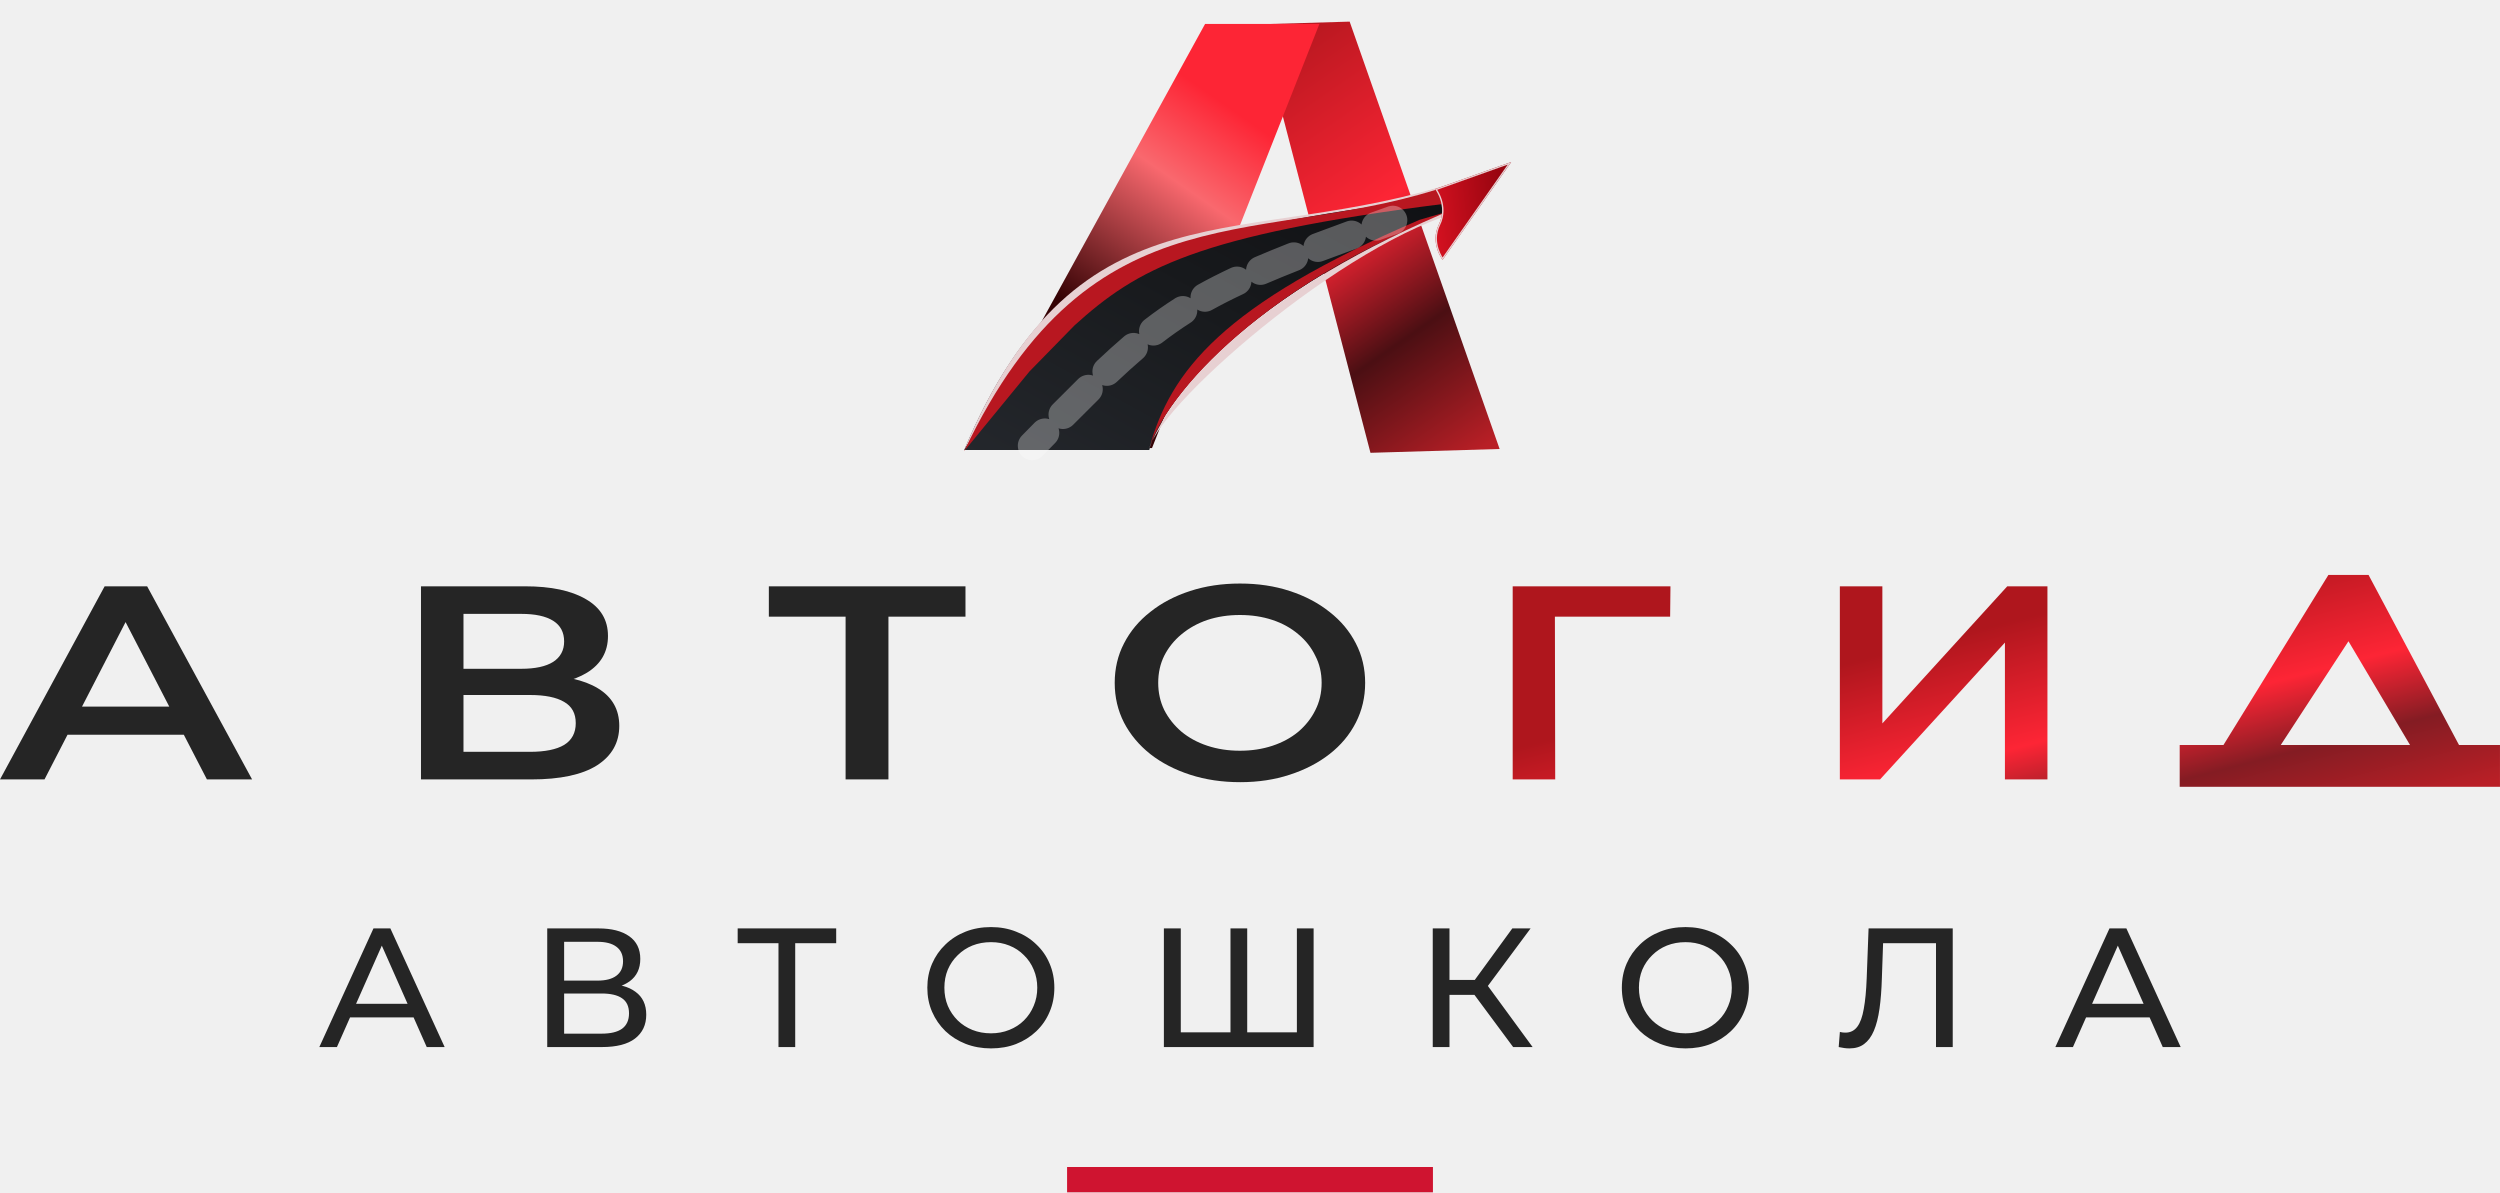
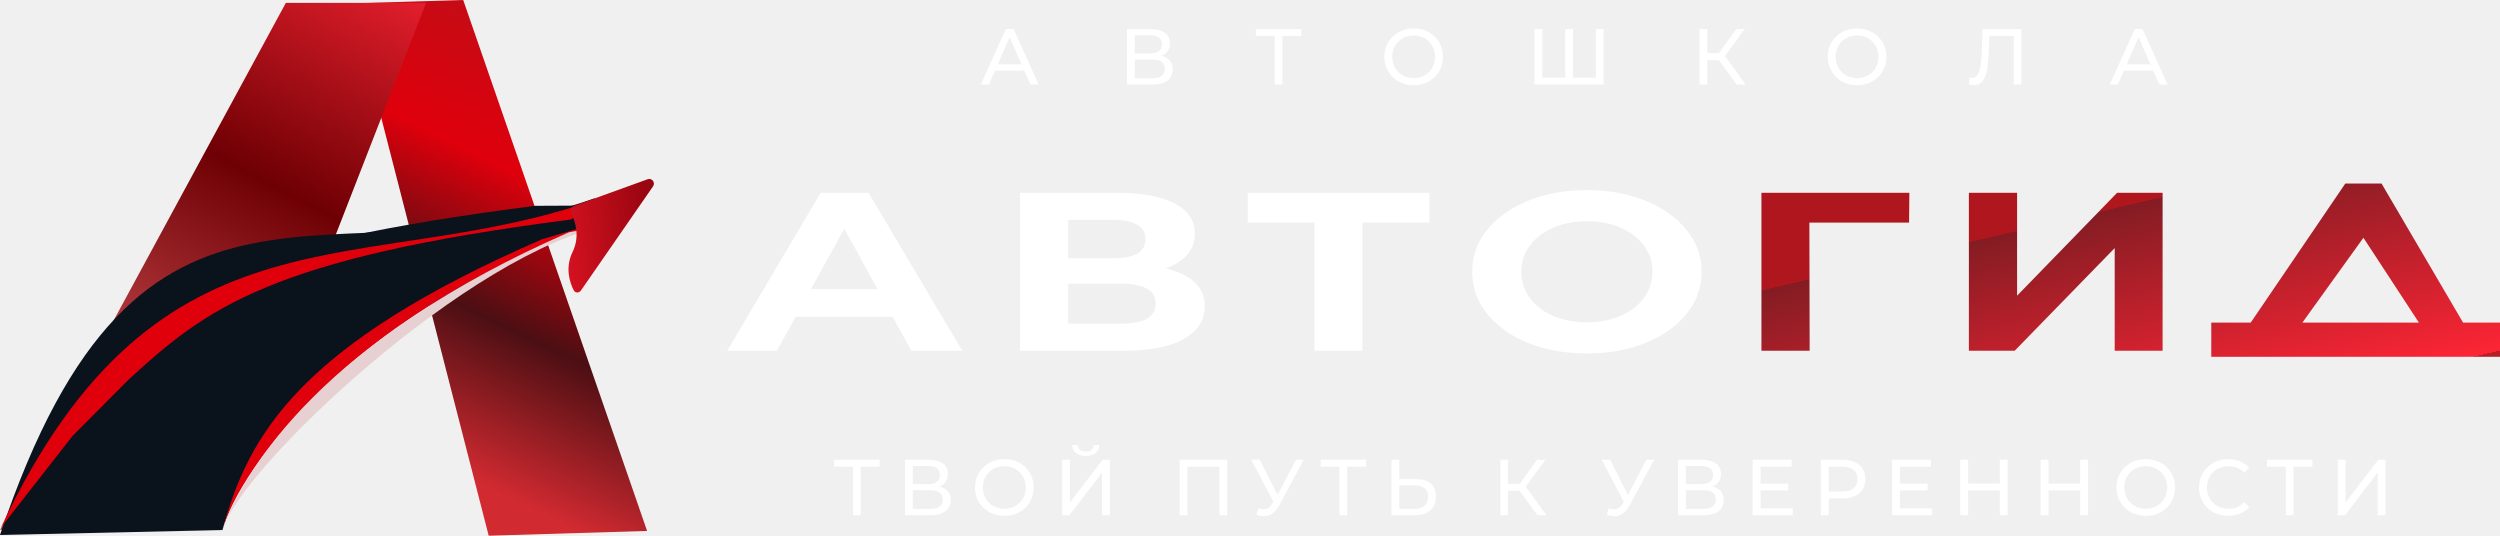
- <svg xmlns="http://www.w3.org/2000/svg" width="130" height="62" viewBox="0 0 130 62" fill="none">
-   <g clip-path="url(#clip0_626_7597)">
-     <path d="M65.461 1.264L70.182 1.124L77.98 23.347L71.264 23.546L65.461 1.264Z" fill="url(#paint0_linear_626_7597)" />
-     <path d="M62.665 1.243H68.61L59.904 23.3H50.547L62.665 1.243Z" fill="url(#paint1_linear_626_7597)" />
-     <path d="M50.137 23.4C56.153 9.142 64.816 13.282 75.903 9.411L76.933 10.486C65.608 14.501 60.47 20.661 59.762 23.4H50.137Z" fill="url(#paint2_linear_626_7597)" />
-     <path d="M59.762 23.318C60.857 19.312 63.547 15.835 73.816 11.431L76.889 10.535C65.866 14.228 60.451 20.798 59.762 23.318Z" fill="#B81720" />
-     <path d="M59.762 23.318C60.728 20.648 64.66 15.581 74.953 11.142L76.748 10.816C70.81 11.858 60.452 20.778 59.762 23.318Z" fill="#E7D0D2" />
-     <path d="M50.137 23.388C56.153 9.131 64.716 13.134 75.903 9.399L74.484 10.325C61.673 11.94 57.143 13.789 54.666 16.857L52.968 19.034L50.137 23.388Z" fill="#E7D0D2" />
-     <path d="M50.137 23.458C56.86 9.341 65.707 13.063 75.616 9.552L75.049 10.605C62.239 12.221 59.125 13.976 55.869 16.926L53.534 19.314L50.137 23.458Z" fill="#B81720" />
-     <path opacity="0.3" d="M53.676 23.177L53.72 23.132C53.929 22.919 54.133 22.712 54.332 22.51M72.431 11.448C72.129 11.556 71.833 11.661 71.545 11.764M55.273 21.558C55.739 21.087 56.178 20.649 56.594 20.24M57.556 19.314C58.036 18.861 58.494 18.447 58.943 18.062M59.979 17.219C60.478 16.835 60.981 16.481 61.509 16.144M62.657 15.461C63.175 15.173 63.726 14.893 64.325 14.612M65.545 14.064C66.083 13.833 66.659 13.597 67.28 13.352M68.528 12.871C69.079 12.663 69.663 12.446 70.285 12.22" stroke-width="1.5" stroke-linecap="round" stroke="white" />
-     <path d="M78.006 8.625L78.581 8.428L75.013 13.513C75.013 13.513 74.342 12.642 74.819 11.673C75.296 10.703 74.625 9.833 74.625 9.833L78.006 8.625Z" fill="url(#paint3_linear_626_7597)" />
-     <mask id="mask0_626_7597" style="mask-type:luminance" maskUnits="userSpaceOnUse" x="74" y="8" width="5" height="6">
-       <path d="M78.006 8.625L78.581 8.428L75.013 13.513C75.013 13.513 74.342 12.642 74.819 11.673C75.296 10.703 74.625 9.833 74.625 9.833L78.006 8.625Z" fill="white" />
-     </mask>
-     <g mask="url(#mask0_626_7597)">
-       <path d="M78.007 8.625L77.982 8.559L77.981 8.559L78.007 8.625ZM78.582 8.428L78.64 8.469L78.765 8.291L78.557 8.362L78.582 8.428ZM75.014 13.513L74.958 13.555L75.018 13.632L75.073 13.553L75.014 13.513ZM74.626 9.833L74.601 9.767L74.512 9.799L74.57 9.875L74.626 9.833ZM78.007 8.625L78.031 8.691L78.606 8.494L78.582 8.428L78.557 8.362L77.982 8.559L78.007 8.625ZM78.582 8.428L78.523 8.387L74.956 13.472L75.014 13.513L75.073 13.553L78.64 8.469L78.582 8.428ZM74.626 9.833L74.651 9.899L78.032 8.691L78.007 8.625L77.981 8.559L74.601 9.767L74.626 9.833ZM75.014 13.513C75.07 13.471 75.07 13.471 75.07 13.471C75.07 13.471 75.07 13.471 75.07 13.471C75.07 13.471 75.069 13.47 75.069 13.469C75.068 13.468 75.067 13.465 75.064 13.463C75.06 13.456 75.053 13.447 75.045 13.435C75.028 13.411 75.005 13.374 74.978 13.328C74.925 13.234 74.858 13.1 74.806 12.936C74.702 12.609 74.656 12.169 74.884 11.704L74.82 11.673L74.757 11.641C74.508 12.146 74.559 12.626 74.671 12.976C74.727 13.151 74.798 13.295 74.855 13.395C74.884 13.445 74.909 13.485 74.928 13.512C74.937 13.525 74.944 13.536 74.95 13.543C74.952 13.546 74.954 13.549 74.956 13.551C74.956 13.552 74.957 13.553 74.957 13.553C74.957 13.554 74.958 13.554 74.958 13.554C74.958 13.554 74.958 13.555 74.958 13.555C74.958 13.555 74.958 13.555 75.014 13.513ZM74.82 11.673L74.884 11.704C75.133 11.199 75.082 10.72 74.97 10.369C74.914 10.194 74.843 10.05 74.785 9.95C74.757 9.9 74.731 9.861 74.713 9.834C74.704 9.82 74.696 9.81 74.691 9.803C74.689 9.799 74.686 9.796 74.685 9.794C74.684 9.793 74.684 9.793 74.683 9.792C74.683 9.792 74.683 9.791 74.683 9.791C74.683 9.791 74.683 9.791 74.683 9.791C74.683 9.791 74.682 9.791 74.682 9.791C74.682 9.791 74.682 9.791 74.626 9.833C74.57 9.875 74.57 9.875 74.57 9.875C74.57 9.875 74.57 9.875 74.57 9.875C74.571 9.875 74.571 9.876 74.571 9.876C74.573 9.878 74.574 9.88 74.576 9.883C74.581 9.889 74.587 9.898 74.595 9.91C74.612 9.935 74.635 9.971 74.662 10.018C74.716 10.111 74.782 10.245 74.835 10.409C74.939 10.736 74.985 11.177 74.757 11.641L74.82 11.673Z" fill="#E7D0D2" />
-     </g>
-     <path d="M0 40.53L5.441 30.488H7.651L13.109 40.53H10.76L6.08 31.478H6.978L2.314 40.53H0ZM2.504 38.206L3.109 36.742H9.638L10.242 38.206H2.504Z" fill="#252525" />
-     <path d="M21.891 40.53V30.488H27.297C28.655 30.488 29.715 30.712 30.475 31.162C31.235 31.602 31.615 32.238 31.615 33.07C31.615 33.892 31.252 34.529 30.526 34.978C29.801 35.418 28.845 35.638 27.659 35.638L27.97 35.121C29.317 35.121 30.36 35.346 31.096 35.795C31.834 36.245 32.202 36.895 32.202 37.746C32.202 38.617 31.816 39.301 31.045 39.798C30.273 40.286 29.133 40.53 27.625 40.53H21.891ZM24.101 39.095H27.556C28.339 39.095 28.932 38.975 29.335 38.736C29.738 38.488 29.939 38.11 29.939 37.603C29.939 37.096 29.738 36.728 29.335 36.499C28.932 36.259 28.339 36.14 27.556 36.14H24.101V39.095ZM24.101 34.777H27.107C27.832 34.777 28.385 34.657 28.765 34.418C29.145 34.17 29.335 33.816 29.335 33.357C29.335 32.879 29.145 32.52 28.765 32.281C28.385 32.042 27.832 31.922 27.107 31.922H24.101V34.777Z" fill="#252525" />
-     <path d="M43.971 40.53V31.607L44.506 32.066H39.98V30.488H50.205V32.066H45.68L46.199 31.607V40.53H43.971Z" fill="#252525" />
-     <path d="M64.493 40.673C63.549 40.673 62.68 40.544 61.886 40.285C61.091 40.028 60.4 39.669 59.813 39.21C59.225 38.741 58.771 38.196 58.448 37.574C58.126 36.943 57.965 36.255 57.965 35.509C57.965 34.763 58.126 34.079 58.448 33.457C58.771 32.826 59.225 32.281 59.813 31.822C60.4 31.353 61.091 30.99 61.886 30.732C62.68 30.473 63.543 30.344 64.476 30.344C65.421 30.344 66.284 30.473 67.067 30.732C67.861 30.99 68.552 31.353 69.139 31.822C69.727 32.281 70.182 32.826 70.504 33.457C70.827 34.079 70.988 34.763 70.988 35.509C70.988 36.255 70.827 36.943 70.504 37.574C70.182 38.206 69.727 38.751 69.139 39.21C68.552 39.669 67.861 40.028 67.067 40.285C66.284 40.544 65.426 40.673 64.493 40.673ZM64.476 39.038C65.086 39.038 65.651 38.951 66.169 38.779C66.687 38.607 67.136 38.363 67.516 38.048C67.896 37.722 68.189 37.349 68.397 36.929C68.616 36.498 68.725 36.025 68.725 35.509C68.725 34.992 68.616 34.524 68.397 34.103C68.189 33.672 67.896 33.299 67.516 32.984C67.136 32.659 66.687 32.41 66.169 32.238C65.651 32.066 65.086 31.98 64.476 31.98C63.866 31.98 63.302 32.066 62.783 32.238C62.277 32.41 61.828 32.659 61.437 32.984C61.056 33.299 60.757 33.672 60.538 34.103C60.331 34.524 60.227 34.992 60.227 35.509C60.227 36.015 60.331 36.484 60.538 36.915C60.757 37.345 61.056 37.722 61.437 38.048C61.816 38.363 62.265 38.607 62.783 38.779C63.302 38.951 63.866 39.038 64.476 39.038Z" fill="#252525" />
-     <path d="M78.66 40.53V30.488H86.864L86.847 32.066H80.336L80.854 31.621L80.871 40.53H78.66Z" fill="url(#paint4_linear_626_7597)" />
-     <path d="M95.672 40.53V30.488H97.883V37.617L104.377 30.488H106.467V40.53H104.256V33.414L97.762 40.53H95.672Z" fill="url(#paint5_linear_626_7597)" />
-     <path d="M122.12 33.345L117.523 40.389L114.556 40.464L121.076 29.898H123.165L128.786 40.464L126.3 40.389L122.12 33.345ZM113.344 40.914V38.74H129.999V40.914H113.344Z" fill="url(#paint6_linear_626_7597)" />
-     <path d="M16.605 54.447L19.42 48.278H20.299L23.122 54.447H22.19L19.677 48.772H20.032L17.52 54.447H16.605ZM17.804 52.904L18.044 52.199H21.542L21.799 52.904H17.804ZM28.456 54.447V48.278H31.128C31.803 48.278 32.333 48.413 32.718 48.683C33.102 48.954 33.295 49.347 33.295 49.864C33.295 50.369 33.111 50.757 32.744 51.027C32.377 51.292 31.895 51.424 31.297 51.424L31.457 51.16C32.149 51.16 32.679 51.298 33.046 51.574C33.419 51.844 33.605 52.241 33.605 52.763C33.605 53.292 33.41 53.706 33.019 54.006C32.635 54.3 32.061 54.447 31.297 54.447H28.456ZM29.335 53.75H31.279C31.753 53.75 32.108 53.665 32.345 53.495C32.587 53.319 32.709 53.051 32.709 52.693C32.709 52.334 32.587 52.073 32.345 51.909C32.108 51.744 31.753 51.662 31.279 51.662H29.335V53.75ZM29.335 50.992H31.066C31.498 50.992 31.827 50.907 32.052 50.737C32.282 50.566 32.398 50.316 32.398 49.988C32.398 49.653 32.282 49.4 32.052 49.23C31.827 49.059 31.498 48.974 31.066 48.974H29.335V50.992ZM40.481 54.447V48.816L40.703 49.045H38.359V48.278H43.482V49.045H41.138L41.351 48.816V54.447H40.481ZM51.532 54.517C51.058 54.517 50.618 54.438 50.209 54.279C49.807 54.12 49.458 53.9 49.162 53.618C48.865 53.33 48.635 52.995 48.469 52.614C48.303 52.232 48.221 51.815 48.221 51.362C48.221 50.91 48.303 50.493 48.469 50.111C48.635 49.729 48.865 49.397 49.162 49.115C49.458 48.827 49.807 48.604 50.209 48.446C50.612 48.287 51.053 48.208 51.532 48.208C52.005 48.208 52.441 48.287 52.837 48.446C53.239 48.598 53.589 48.818 53.885 49.106C54.187 49.388 54.417 49.72 54.577 50.102C54.743 50.484 54.826 50.904 54.826 51.362C54.826 51.821 54.743 52.241 54.577 52.622C54.417 53.004 54.187 53.339 53.885 53.627C53.589 53.909 53.239 54.129 52.837 54.288C52.441 54.441 52.005 54.517 51.532 54.517ZM51.532 53.733C51.875 53.733 52.192 53.674 52.482 53.556C52.778 53.439 53.032 53.275 53.245 53.063C53.464 52.846 53.633 52.593 53.752 52.305C53.876 52.017 53.938 51.703 53.938 51.362C53.938 51.021 53.876 50.707 53.752 50.419C53.633 50.131 53.464 49.882 53.245 49.67C53.032 49.453 52.778 49.285 52.482 49.168C52.192 49.051 51.875 48.992 51.532 48.992C51.183 48.992 50.86 49.051 50.564 49.168C50.274 49.285 50.02 49.453 49.801 49.67C49.582 49.882 49.41 50.131 49.286 50.419C49.167 50.707 49.108 51.021 49.108 51.362C49.108 51.703 49.167 52.017 49.286 52.305C49.41 52.593 49.582 52.846 49.801 53.063C50.02 53.275 50.274 53.439 50.564 53.556C50.86 53.674 51.183 53.733 51.532 53.733ZM60.522 54.447V48.278H61.401V53.909L61.179 53.68H64.189L63.985 53.909V48.278H64.855V53.909L64.633 53.68H67.66L67.438 53.909V48.278H68.308V54.447H60.522ZM78.684 54.447L76.429 51.406L77.148 50.966L79.696 54.447H78.684ZM74.503 54.447V48.278H75.373V54.447H74.503ZM75.106 51.732V50.957H77.122V51.732H75.106ZM77.228 51.459L76.412 51.336L78.64 48.278H79.59L77.228 51.459ZM87.647 54.517C87.174 54.517 86.733 54.438 86.325 54.279C85.922 54.12 85.573 53.9 85.277 53.618C84.981 53.33 84.75 52.995 84.584 52.614C84.419 52.232 84.336 51.815 84.336 51.362C84.336 50.91 84.419 50.493 84.584 50.111C84.75 49.729 84.981 49.397 85.277 49.115C85.573 48.827 85.922 48.604 86.325 48.446C86.727 48.287 87.168 48.208 87.647 48.208C88.121 48.208 88.556 48.287 88.952 48.446C89.355 48.598 89.704 48.818 90 49.106C90.302 49.388 90.533 49.72 90.692 50.102C90.858 50.484 90.941 50.904 90.941 51.362C90.941 51.821 90.858 52.241 90.692 52.622C90.533 53.004 90.302 53.339 90 53.627C89.704 53.909 89.355 54.129 88.952 54.288C88.556 54.441 88.121 54.517 87.647 54.517ZM87.647 53.733C87.99 53.733 88.307 53.674 88.597 53.556C88.893 53.439 89.148 53.275 89.361 53.063C89.58 52.846 89.748 52.593 89.867 52.305C89.991 52.017 90.053 51.703 90.053 51.362C90.053 51.021 89.991 50.707 89.867 50.419C89.748 50.131 89.58 49.882 89.361 49.67C89.148 49.453 88.893 49.285 88.597 49.168C88.307 49.051 87.99 48.992 87.647 48.992C87.298 48.992 86.975 49.051 86.68 49.168C86.389 49.285 86.135 49.453 85.916 49.67C85.697 49.882 85.525 50.131 85.401 50.419C85.283 50.707 85.224 51.021 85.224 51.362C85.224 51.703 85.283 52.017 85.401 52.305C85.525 52.593 85.697 52.846 85.916 53.063C86.135 53.275 86.389 53.439 86.68 53.556C86.975 53.674 87.298 53.733 87.647 53.733ZM96.171 54.517C96.082 54.517 95.994 54.511 95.905 54.499C95.816 54.488 95.718 54.47 95.612 54.447L95.674 53.662C95.769 53.686 95.864 53.697 95.958 53.697C96.219 53.697 96.426 53.595 96.58 53.389C96.734 53.184 96.846 52.872 96.917 52.455C96.994 52.038 97.044 51.512 97.068 50.878L97.166 48.278H101.542V54.447H100.672V48.816L100.885 49.045H97.734L97.929 48.807L97.858 50.851C97.84 51.462 97.799 51.997 97.734 52.455C97.669 52.913 97.571 53.295 97.441 53.601C97.311 53.906 97.142 54.135 96.935 54.288C96.734 54.441 96.479 54.517 96.171 54.517ZM106.878 54.447L109.693 48.278H110.572L113.395 54.447H112.463L109.95 48.772H110.305L107.793 54.447H106.878ZM108.077 52.904L108.317 52.199H111.815L112.072 52.904H108.077Z" fill="#252525" />
-     <path d="M55.488 61.685H74.513" stroke-width="2" stroke="#CF1430" />
-   </g>
+ <svg xmlns="http://www.w3.org/2000/svg" xmlns:xlink="http://www.w3.org/1999/xlink" width="350" height="75" fill="none">
+   <path d="M49.258.47L64.848 0l25.746 74.332L68.418 75 49.258.47z" fill="url(#paint0_linear_658_304)" />
+   <path d="M40.022.398h19.63l-28.745 73.78H.01L40.022.397z" fill="url(#paint1_linear_658_304)" />
+   <path d="M0 74.9c19.772-58.908 46.589-34.178 83.198-47.126l2.992 2.557C48.797 43.759 33.484 65.045 31.147 74.207L0 74.9z" fill="#0A121B" />
+   <path d="M31.147 74.207C34.764 60.809 41.991 48.22 75.9 33.489l10.148-2.996c-36.4 12.35-52.626 35.286-54.9 43.714z" fill="#DF000C" />
+   <path d="M31.147 74.207c3.192-8.93 14.52-26.837 48.505-41.685l5.928-1.09c-19.608 3.486-52.153 34.28-54.433 42.775z" fill="#E7D0D2" />
+   <path d="M0 74.9c17.275-41.056 58.93-39.808 83.011-46.124l-8.086.037c-42.42 5.427-53.728 12.096-61.93 22.4l-5.626 7.314L0 74.9z" fill="#0A121B" />
+   <path d="M.124 73.86C22.325 26.64 51.17 39.52 83.887 27.774l-3.914 2.954c-42.3 5.403-51.227 12.558-61.977 22.425l-7.852 7.895L.124 73.86z" fill="#DF000C" />
+   <use xlink:href="#stroke0_658_304" fill="url(#paint2_linear_658_304)" />
+   <path d="M137.32 11.834l3.496-7.762h1.093l3.507 7.762h-1.158l-3.122-7.141h.442l-3.122 7.141h-1.136zm1.489-1.94l.298-.888h4.346l.32.887h-4.964zm18.97 1.94V4.072h3.321c.838 0 1.496.17 1.974.51.478.34.717.835.717 1.486 0 .636-.228 1.124-.684 1.464-.456.332-1.055.499-1.798.499l.199-.333c.86 0 1.518.174 1.974.521.464.34.695.84.695 1.497 0 .665-.242 1.187-.728 1.564-.478.37-1.191.554-2.14.554h-3.53zm1.092-.876h2.416c.588 0 1.03-.107 1.324-.322.301-.221.452-.558.452-1.009 0-.45-.151-.78-.452-.987-.294-.206-.736-.31-1.324-.31h-2.416v2.628zm0-3.47h2.151c.537 0 .945-.108 1.225-.322.287-.215.43-.529.43-.943 0-.421-.143-.739-.43-.953-.28-.215-.688-.322-1.225-.322h-2.151v2.54zm19.585 4.346V4.748l.275.289h-2.912v-.965h6.365v.965h-2.912l.265-.289v7.086h-1.081zm19.466.089c-.588 0-1.136-.1-1.643-.3a3.98 3.98 0 01-1.302-.831 3.91 3.91 0 01-1.169-2.839c0-.57.103-1.094.309-1.575.205-.48.492-.898.86-1.253a3.889 3.889 0 011.302-.842c.5-.2 1.047-.3 1.643-.3.588 0 1.129.1 1.622.3.5.192.934.47 1.301.831.375.355.662.773.861 1.253.206.48.308 1.01.308 1.586 0 .577-.102 1.105-.308 1.586a3.72 3.72 0 01-.861 1.264 3.964 3.964 0 01-1.301.831 4.43 4.43 0 01-1.622.289zm0-.987c.427 0 .82-.074 1.18-.222a2.805 2.805 0 001.578-1.575c.154-.362.231-.757.231-1.186 0-.429-.077-.824-.231-1.186a2.75 2.75 0 00-.629-.943 2.71 2.71 0 00-.949-.632 3.075 3.075 0 00-1.18-.222c-.434 0-.835.074-1.202.222a2.844 2.844 0 00-.949.632 2.89 2.89 0 00-.64.943c-.147.362-.22.757-.22 1.186 0 .429.073.824.22 1.186.155.363.368.68.64.954.272.266.588.473.949.621.367.148.768.222 1.202.222zm16.906.898V4.072h1.092v7.086l-.276-.289h3.74l-.254.289V4.072h1.081v7.086l-.276-.289h3.762l-.276.289V4.072h1.081v7.762h-9.674zm28.302 0l-2.802-3.826.893-.554 3.166 4.38h-1.257zm-5.196 0V4.072h1.081v7.762h-1.081zm.75-3.415v-.976h2.504v.976h-2.504zm2.637-.344l-1.015-.155 2.769-3.848h1.18l-2.934 4.003zm18.68 3.848c-.588 0-1.136-.1-1.643-.3a3.98 3.98 0 01-1.302-.831 3.94 3.94 0 01-.86-1.264 3.954 3.954 0 01-.309-1.575c0-.57.103-1.094.309-1.575.206-.48.493-.898.86-1.253a3.889 3.889 0 011.302-.842c.5-.2 1.048-.3 1.643-.3.589 0 1.129.1 1.622.3.5.192.934.47 1.302.831.375.355.661.773.86 1.253.206.48.309 1.01.309 1.586 0 .577-.103 1.105-.309 1.586-.199.48-.485.902-.86 1.264a3.979 3.979 0 01-1.302.831 4.426 4.426 0 01-1.622.289zm0-.987c.427 0 .82-.074 1.181-.222a2.8 2.8 0 001.577-1.575 2.98 2.98 0 00.232-1.186 2.98 2.98 0 00-.232-1.186 2.75 2.75 0 00-.629-.943 2.706 2.706 0 00-.948-.632 3.084 3.084 0 00-1.181-.222c-.433 0-.834.074-1.202.222-.36.148-.676.359-.949.632a2.88 2.88 0 00-.639.943 3.126 3.126 0 00-.221 1.186c0 .429.074.824.221 1.186.154.363.367.68.639.954.273.266.589.473.949.621.368.148.769.222 1.202.222zm16.327.987c-.11 0-.221-.008-.331-.023a4.41 4.41 0 01-.364-.066l.077-.987c.118.03.236.045.353.045a.91.91 0 00.772-.389c.192-.258.331-.65.42-1.175.095-.525.158-1.186.187-1.985l.122-3.271h5.438v7.762h-1.081V4.748l.264.289h-3.916l.243-.3-.088 2.573a18.493 18.493 0 01-.155 2.018c-.08.577-.202 1.057-.364 1.442-.161.384-.371.672-.628.864-.25.193-.567.289-.949.289zm19.039-.089l3.497-7.762h1.092l3.508 7.762h-1.158l-3.122-7.141h.441l-3.122 7.141h-1.136zm1.489-1.94l.298-.888h4.346l.32.887h-4.964zM101.812 49.105l13.079-22.113h6.707l13.121 22.113h-7.126l-10.732-19.523h2.683l-10.773 19.523h-6.959zm6.539-4.739l1.803-3.885h15.091l1.845 3.885h-18.739zm34.451 4.739V26.992h13.666c3.409 0 6.064.495 7.965 1.485 1.9.99 2.85 2.4 2.85 4.233 0 1.81-.894 3.222-2.683 4.233-1.788.99-4.164 1.484-7.126 1.484l.797-1.327c3.297 0 5.854.495 7.671 1.485 1.816.99 2.725 2.422 2.725 4.296 0 1.938-.979 3.465-2.935 4.58-1.928 1.096-4.751 1.644-8.468 1.644h-14.462zm6.749-3.791h7.462c1.565 0 2.753-.232 3.563-.695.811-.463 1.216-1.18 1.216-2.148 0-.927-.405-1.611-1.216-2.054-.81-.463-1.998-.695-3.563-.695h-7.462v5.592zm0-9.161h6.33c1.481 0 2.599-.221 3.354-.663.754-.464 1.132-1.138 1.132-2.022 0-.885-.378-1.548-1.132-1.99-.755-.464-1.873-.695-3.354-.695h-6.33v5.37zm34.476 12.952V29.993l1.551 1.169h-10.899v-4.17h25.445v4.17h-10.899l1.509-1.169v19.112h-6.707zm38.187.378c-2.32 0-4.472-.284-6.456-.852-1.956-.569-3.661-1.37-5.114-2.401-1.425-1.032-2.543-2.243-3.354-3.633-.782-1.39-1.173-2.906-1.173-4.549 0-1.642.391-3.159 1.173-4.549.811-1.39 1.943-2.6 3.396-3.632 1.453-1.032 3.158-1.833 5.114-2.401 1.956-.569 4.08-.853 6.372-.853 2.319 0 4.443.284 6.371.853 1.957.568 3.648 1.369 5.073 2.4 1.453 1.032 2.585 2.243 3.395 3.633.811 1.37 1.216 2.886 1.216 4.55a9.036 9.036 0 01-1.216 4.58c-.81 1.39-1.942 2.6-3.395 3.632-1.425 1.011-3.116 1.801-5.073 2.37-1.928.568-4.038.852-6.329.852zm-.042-4.359c1.313 0 2.515-.168 3.605-.505 1.118-.337 2.096-.822 2.934-1.453.839-.632 1.481-1.38 1.928-2.243.476-.864.713-1.822.713-2.875s-.237-2.011-.713-2.874c-.447-.864-1.089-1.611-1.928-2.243-.81-.632-1.774-1.116-2.892-1.453-1.118-.337-2.334-.506-3.647-.506-1.314 0-2.529.169-3.647.506a9.356 9.356 0 00-2.893 1.453 7.057 7.057 0 00-1.97 2.243c-.447.863-.671 1.821-.671 2.874 0 1.032.224 1.99.671 2.875a7.274 7.274 0 001.928 2.243c.839.632 1.817 1.116 2.935 1.453 1.118.337 2.333.505 3.647.505z" fill="#fff" />
+   <path d="M246.602 49.105V26.992h20.709l-.042 4.17h-15.511l1.551-1.169.042 19.112h-6.749z" fill="url(#paint3_linear_658_304)" />
+   <path d="M275.643 49.105V26.992h6.749v14.405l14.001-14.405h6.372v22.113h-6.707V34.73l-14.001 14.373h-6.414z" fill="url(#paint4_linear_658_304)" />
+   <path d="M330.879 33.285l-11.158 15.51-7.202.166 15.824-23.266h5.072l13.643 23.266-6.035-.166-10.144-15.51zM309.578 49.95v-4.786H350v4.786h-40.422z" fill="url(#paint5_linear_658_304)" />
+   <path d="M119.422 72.127v-7.085l.275.288h-2.912v-.964h6.365v.964h-2.912l.265-.288v7.085h-1.081zm7.275 0v-7.761h3.32c.838 0 1.496.17 1.974.51.478.34.717.835.717 1.486 0 .635-.228 1.123-.684 1.463-.455.333-1.055.5-1.798.5l.199-.334c.86 0 1.519.174 1.975.522.463.34.694.839.694 1.497 0 .665-.242 1.186-.728 1.563-.478.37-1.191.555-2.14.555h-3.529zm1.092-.876h2.415c.589 0 1.03-.107 1.324-.321.302-.222.452-.558.452-1.01 0-.45-.15-.779-.452-.986-.294-.207-.735-.31-1.324-.31h-2.415v2.627zm0-3.47h2.151c.537 0 .945-.107 1.224-.322.287-.214.43-.528.43-.942 0-.422-.143-.74-.43-.954-.279-.214-.687-.321-1.224-.321h-2.151v2.539zm12.829 4.435c-.588 0-1.136-.1-1.643-.3a3.967 3.967 0 01-1.302-.83 3.908 3.908 0 01-1.169-2.84c0-.569.103-1.093.309-1.574.205-.48.492-.898.86-1.253a3.88 3.88 0 011.302-.843c.5-.2 1.047-.3 1.643-.3.588 0 1.129.1 1.622.3.5.193.933.47 1.301.832a3.6 3.6 0 01.861 1.253 4 4 0 01.308 1.586 4 4 0 01-.308 1.585 3.72 3.72 0 01-.861 1.264 3.974 3.974 0 01-1.301.832 4.43 4.43 0 01-1.622.288zm0-.987c.427 0 .82-.074 1.18-.221a2.792 2.792 0 001.578-1.575 3 3 0 00.231-1.186c0-.43-.077-.825-.231-1.187a2.75 2.75 0 00-.629-.942 2.711 2.711 0 00-.949-.632 3.076 3.076 0 00-1.18-.222 3.19 3.19 0 00-1.202.222 2.845 2.845 0 00-.949.632c-.272.266-.485.58-.64.942-.147.362-.22.758-.22 1.187 0 .428.073.824.22 1.186.155.362.368.68.64.954.272.266.588.473.949.62a3.19 3.19 0 001.202.222zm8.082.898v-7.761h1.092v5.987l4.566-5.987h1.015v7.761h-1.081v-5.976l-4.577 5.977H148.7zm3.32-8.305c-.603 0-1.07-.133-1.401-.399-.324-.266-.489-.64-.496-1.12h.783c.007.288.11.514.309.677.198.155.467.232.805.232.331 0 .596-.077.794-.233.206-.162.313-.388.32-.676h.772c-.007.48-.176.854-.507 1.12-.324.266-.783.4-1.379.4zm13.135 8.305v-7.761h6.652v7.761h-1.081v-7.085l.264.288h-5.019l.276-.288v7.085h-1.092zm10.741-.088l.287-.887c.382.14.735.177 1.059.11.323-.073.614-.32.871-.742l.375-.6.111-.121 2.835-5.433h1.092l-3.431 6.387c-.257.487-.559.857-.904 1.108a2.053 2.053 0 01-1.104.4 2.474 2.474 0 01-1.191-.222zm2.67-1.253l-3.387-6.42h1.18l2.813 5.533-.606.887zm8.963 1.341v-7.085l.276.288h-2.912v-.964h6.364v.964h-2.912l.265-.288v7.085h-1.081zm7.275 0v-7.761h1.092v2.705h2.294c.912 0 1.615.207 2.107.621.493.407.739 1.017.739 1.83 0 .857-.268 1.508-.805 1.951-.529.436-1.276.654-2.239.654h-3.188zm1.092-.876h2.052c.64 0 1.129-.144 1.467-.432.345-.288.518-.713.518-1.275 0-.547-.169-.95-.507-1.209-.338-.258-.831-.388-1.478-.388h-2.052v3.304zm19.342.876l-2.802-3.825.893-.554 3.166 4.38h-1.257zm-5.196 0v-7.761h1.081v7.761h-1.081zm.75-3.415v-.975h2.504v.975h-2.504zm2.637-.344l-1.015-.155 2.768-3.847h1.181l-2.934 4.002zm11.521 3.671l.287-.887c.382.14.735.177 1.059.11.323-.073.614-.32.871-.742l.375-.6.11-.121 2.835-5.433h1.092l-3.43 6.387c-.258.487-.559.857-.905 1.108a2.05 2.05 0 01-1.103.4 2.47 2.47 0 01-1.191-.222zm2.669-1.253l-3.386-6.42h1.18l2.813 5.533-.607.887zm7.311 1.341v-7.761h3.32c.838 0 1.497.17 1.975.51.478.34.717.835.717 1.486 0 .635-.228 1.123-.684 1.463-.456.333-1.056.5-1.798.5l.198-.334c.861 0 1.519.174 1.975.522.463.34.695.839.695 1.497 0 .665-.243 1.186-.728 1.563-.478.37-1.192.555-2.14.555h-3.53zm1.092-.876h2.416c.588 0 1.029-.107 1.323-.321.302-.222.453-.558.453-1.01 0-.45-.151-.779-.453-.986-.294-.207-.735-.31-1.323-.31h-2.416v2.627zm0-3.47h2.151c.537 0 .945-.107 1.224-.322.287-.214.431-.528.431-.942 0-.422-.144-.74-.431-.954-.279-.214-.687-.321-1.224-.321h-2.151v2.539zm9.355 4.346v-7.761h5.449v.964h-4.346v5.833h4.5v.965h-5.603zm1.003-3.47v-.943h3.971v.943h-3.971zm8.539 3.47v-7.761h3.011c.676 0 1.254.107 1.732.321.478.215.845.525 1.103.932.257.406.386.89.386 1.452 0 .562-.129 1.046-.386 1.453-.258.399-.625.71-1.103.931-.478.215-1.056.322-1.732.322h-2.405l.497-.521v2.871h-1.103zm1.103-2.76l-.497-.555h2.372c.706 0 1.239-.151 1.599-.455.368-.303.552-.731.552-1.286 0-.554-.184-.983-.552-1.286-.36-.303-.893-.455-1.599-.455h-2.372l.497-.554v4.59zm8.869 2.76v-7.761h5.449v.964h-4.346v5.833h4.501v.965h-5.604zm1.004-3.47v-.943h3.971v.943h-3.971zm14.076 3.47v-7.761h1.103v7.761h-1.103zm-5.538 0v-7.761h1.103v7.761h-1.103zm.993-3.46v-.964h4.644v.965h-4.644zm15.799 3.46v-7.761h1.103v7.761h-1.103zm-5.537 0v-7.761h1.103v7.761h-1.103zm.993-3.46v-.964h4.643v.965h-4.643zm13.736 3.549c-.588 0-1.136-.1-1.644-.3a3.973 3.973 0 01-1.301-.83 3.908 3.908 0 01-1.169-2.84c0-.569.103-1.093.309-1.574.205-.48.492-.898.86-1.253a3.885 3.885 0 011.301-.843c.501-.2 1.048-.3 1.644-.3.588 0 1.129.1 1.622.3.5.193.933.47 1.301.832a3.6 3.6 0 01.861 1.253 4 4 0 01.308 1.586 4 4 0 01-.308 1.585 3.72 3.72 0 01-.861 1.264 3.974 3.974 0 01-1.301.832 4.43 4.43 0 01-1.622.288zm0-.987c.427 0 .82-.074 1.18-.221a2.792 2.792 0 001.578-1.575 3 3 0 00.231-1.186c0-.43-.077-.825-.231-1.187a2.75 2.75 0 00-.629-.942 2.711 2.711 0 00-.949-.632 3.076 3.076 0 00-1.18-.222 3.19 3.19 0 00-1.202.222 2.845 2.845 0 00-.949.632c-.272.266-.485.58-.64.942-.147.362-.22.758-.22 1.187 0 .428.073.824.22 1.186.155.362.368.68.64.954.272.266.588.473.949.62a3.19 3.19 0 001.202.222zm11.534.987a4.51 4.51 0 01-1.632-.288 4.004 4.004 0 01-1.291-.832 4.024 4.024 0 01-.849-1.264 3.982 3.982 0 01-.309-1.585c0-.577.103-1.106.309-1.586.206-.48.493-.898.86-1.253.368-.362.798-.64 1.291-.832.5-.2 1.044-.3 1.632-.3.596 0 1.144.104 1.644.311.507.2.937.5 1.29.898l-.717.7a2.803 2.803 0 00-.992-.688 3.005 3.005 0 00-1.181-.233 3.28 3.28 0 00-1.213.222 2.906 2.906 0 00-.96.62 2.85 2.85 0 00-.639.954 3.126 3.126 0 00-.221 1.187c0 .428.074.828.221 1.197.154.362.367.677.639.943.272.266.592.473.96.62.375.148.78.222 1.213.222.42 0 .813-.074 1.181-.221a2.87 2.87 0 00.992-.71l.717.698c-.353.4-.783.703-1.29.91a4.29 4.29 0 01-1.655.31zm8.066-.089v-7.085l.275.288h-2.912v-.964h6.365v.964h-2.912l.265-.288v7.085h-1.081zm7.275 0v-7.761h1.092v5.987l4.566-5.987h1.015v7.761h-1.081v-5.976l-4.578 5.977h-1.014z" fill="#fff" />
  <defs>
-     <linearGradient id="paint0_linear_626_7597" x1="76.326" y1="23.886" x2="62.258" y2="3.639" gradientUnits="userSpaceOnUse">
-       <stop stop-color="#B91F26" />
-       <stop offset="0.284" stop-color="#4B0F13" />
-       <stop offset="0.548" stop-color="#FD2535" />
+     <linearGradient id="paint0_linear_658_304" x1="82.906" y1="75.287" x2="115.657" y2="7.158" gradientUnits="userSpaceOnUse">
+       <stop stop-color="#D22A31" />
+       <stop offset=".284" stop-color="#4B0F13" />
+       <stop offset=".548" stop-color="#DF000C" />
      <stop offset="1" stop-color="#AF161D" />
    </linearGradient>
-     <linearGradient id="paint1_linear_626_7597" x1="56.339" y1="25.003" x2="71.092" y2="3.772" gradientUnits="userSpaceOnUse">
-       <stop offset="0.274" stop-color="#350204" />
-       <stop offset="0.601" stop-color="#F9686E" />
-       <stop offset="0.784" stop-color="#FD2535" />
+     <linearGradient id="paint1_linear_658_304" x1="19.133" y1="79.874" x2="99.075" y2="-72.595" gradientUnits="userSpaceOnUse">
+       <stop offset=".167" stop-color="#B2393D" />
+       <stop offset=".329" stop-color="#6E0004" />
+       <stop offset=".56" stop-color="#FD2535" />
+       <stop offset=".923" stop-color="#FD2535" />
    </linearGradient>
-     <linearGradient id="paint2_linear_626_7597" x1="50.561" y1="23.82" x2="62.687" y2="1.628" gradientUnits="userSpaceOnUse">
-       <stop stop-color="#24272C" />
-       <stop offset="0.5" stop-color="#181A1D" />
-       <stop offset="1" stop-color="#0E0F12" />
-     </linearGradient>
-     <linearGradient id="paint3_linear_626_7597" x1="72.972" y1="7.396" x2="77.688" y2="6.865" gradientUnits="userSpaceOnUse">
+     <linearGradient id="paint2_linear_658_304" x1="74.056" y1="20.979" x2="89.635" y2="19.249" gradientUnits="userSpaceOnUse">
      <stop stop-color="#E61525" />
      <stop offset="1" stop-color="#990510" />
    </linearGradient>
-     <linearGradient id="paint4_linear_626_7597" x1="127.8" y1="41.081" x2="124.249" y2="27.243" gradientUnits="userSpaceOnUse">
+     <linearGradient id="paint3_linear_658_304" x1="344.661" y1="50.318" x2="337.489" y2="19.51" gradientUnits="userSpaceOnUse">
      <stop stop-color="#B91F26" />
-       <stop offset="0.284" stop-color="#841C23" />
-       <stop offset="0.548" stop-color="#FD2535" />
+       <stop offset="0" stop-color="#FD2535" />
+       <stop offset="1" stop-color="#841C23" />
      <stop offset="1" stop-color="#AF161D" />
    </linearGradient>
-     <linearGradient id="paint5_linear_626_7597" x1="127.8" y1="41.081" x2="124.249" y2="27.243" gradientUnits="userSpaceOnUse">
+     <linearGradient id="paint4_linear_658_304" x1="344.661" y1="50.318" x2="337.489" y2="19.51" gradientUnits="userSpaceOnUse">
      <stop stop-color="#B91F26" />
-       <stop offset="0.284" stop-color="#841C23" />
-       <stop offset="0.548" stop-color="#FD2535" />
+       <stop offset="0" stop-color="#FD2535" />
+       <stop offset="1" stop-color="#841C23" />
      <stop offset="1" stop-color="#AF161D" />
    </linearGradient>
-     <linearGradient id="paint6_linear_626_7597" x1="127.799" y1="41.081" x2="124.249" y2="27.243" gradientUnits="userSpaceOnUse">
+     <linearGradient id="paint5_linear_658_304" x1="344.661" y1="50.318" x2="337.489" y2="19.51" gradientUnits="userSpaceOnUse">
      <stop stop-color="#B91F26" />
-       <stop offset="0.284" stop-color="#841C23" />
-       <stop offset="0.548" stop-color="#FD2535" />
+       <stop offset="0" stop-color="#FD2535" />
+       <stop offset="1" stop-color="#841C23" />
      <stop offset="1" stop-color="#AF161D" />
    </linearGradient>
-     <clipPath id="clip0_626_7597">
-       <rect width="130" height="62" fill="white" />
-     </clipPath>
+     <path id="stroke0_658_304" d="M90.678 25.091c.598-.208 1.112.475.75.998L81.337 40.66c-.267.385-.815.386-1.025-.033-.546-1.088-1.226-3.139-.156-5.342 1.071-2.205.39-4.257-.156-5.344-.21-.419-.037-.973.402-1.131l10.276-3.719z" />
  </defs>
</svg>
